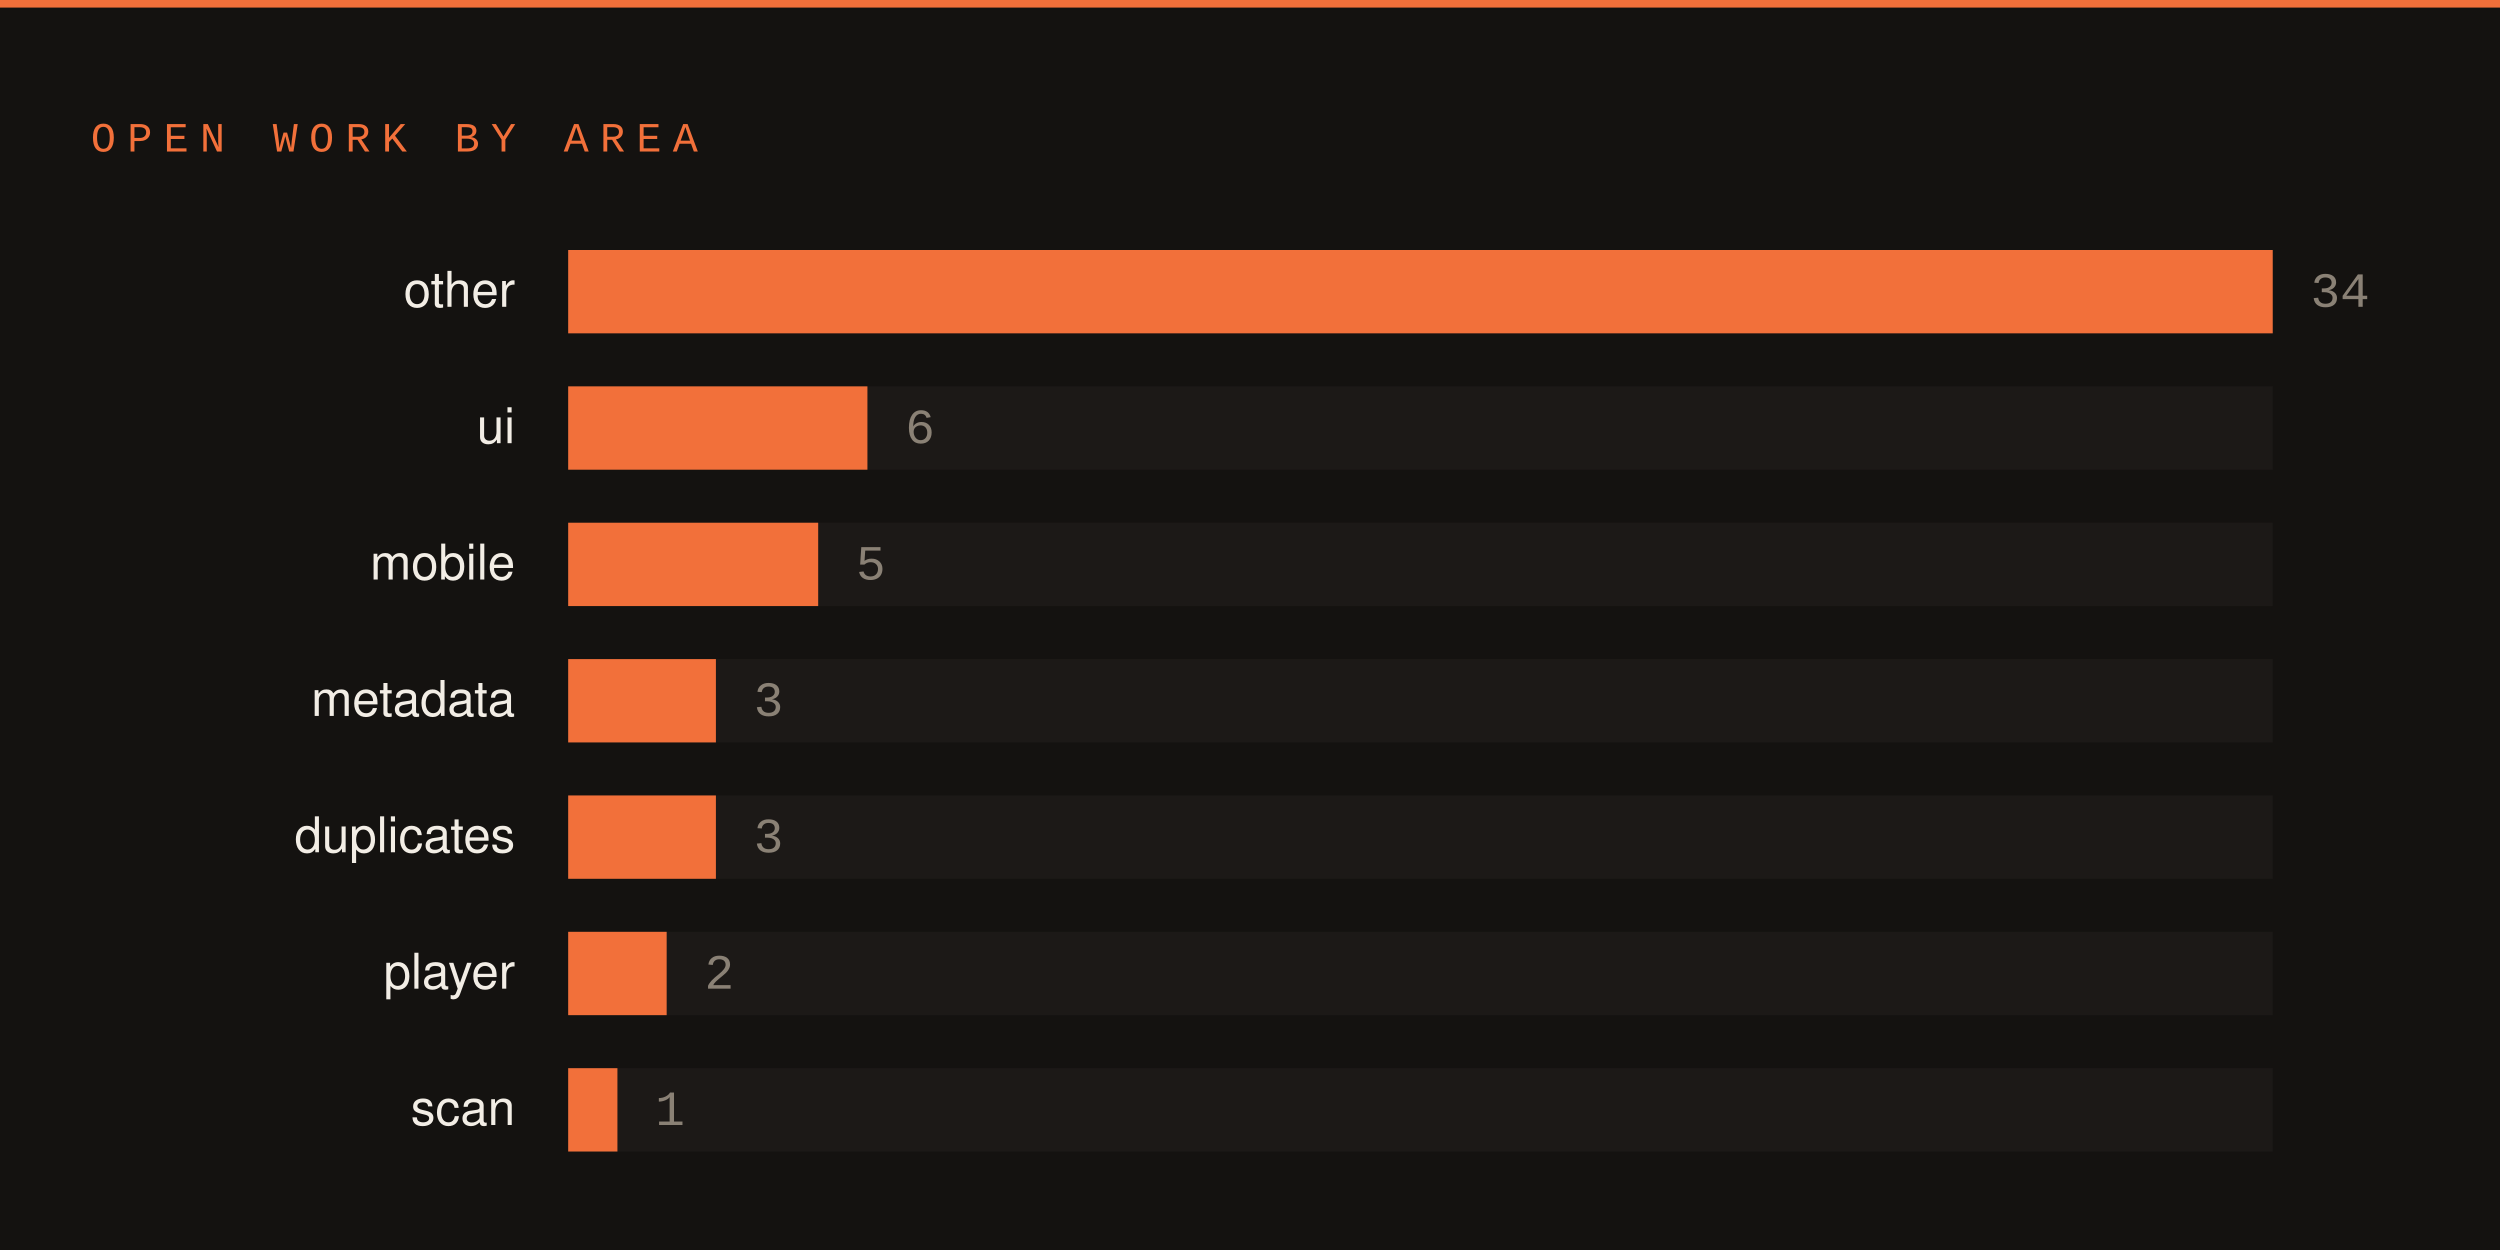
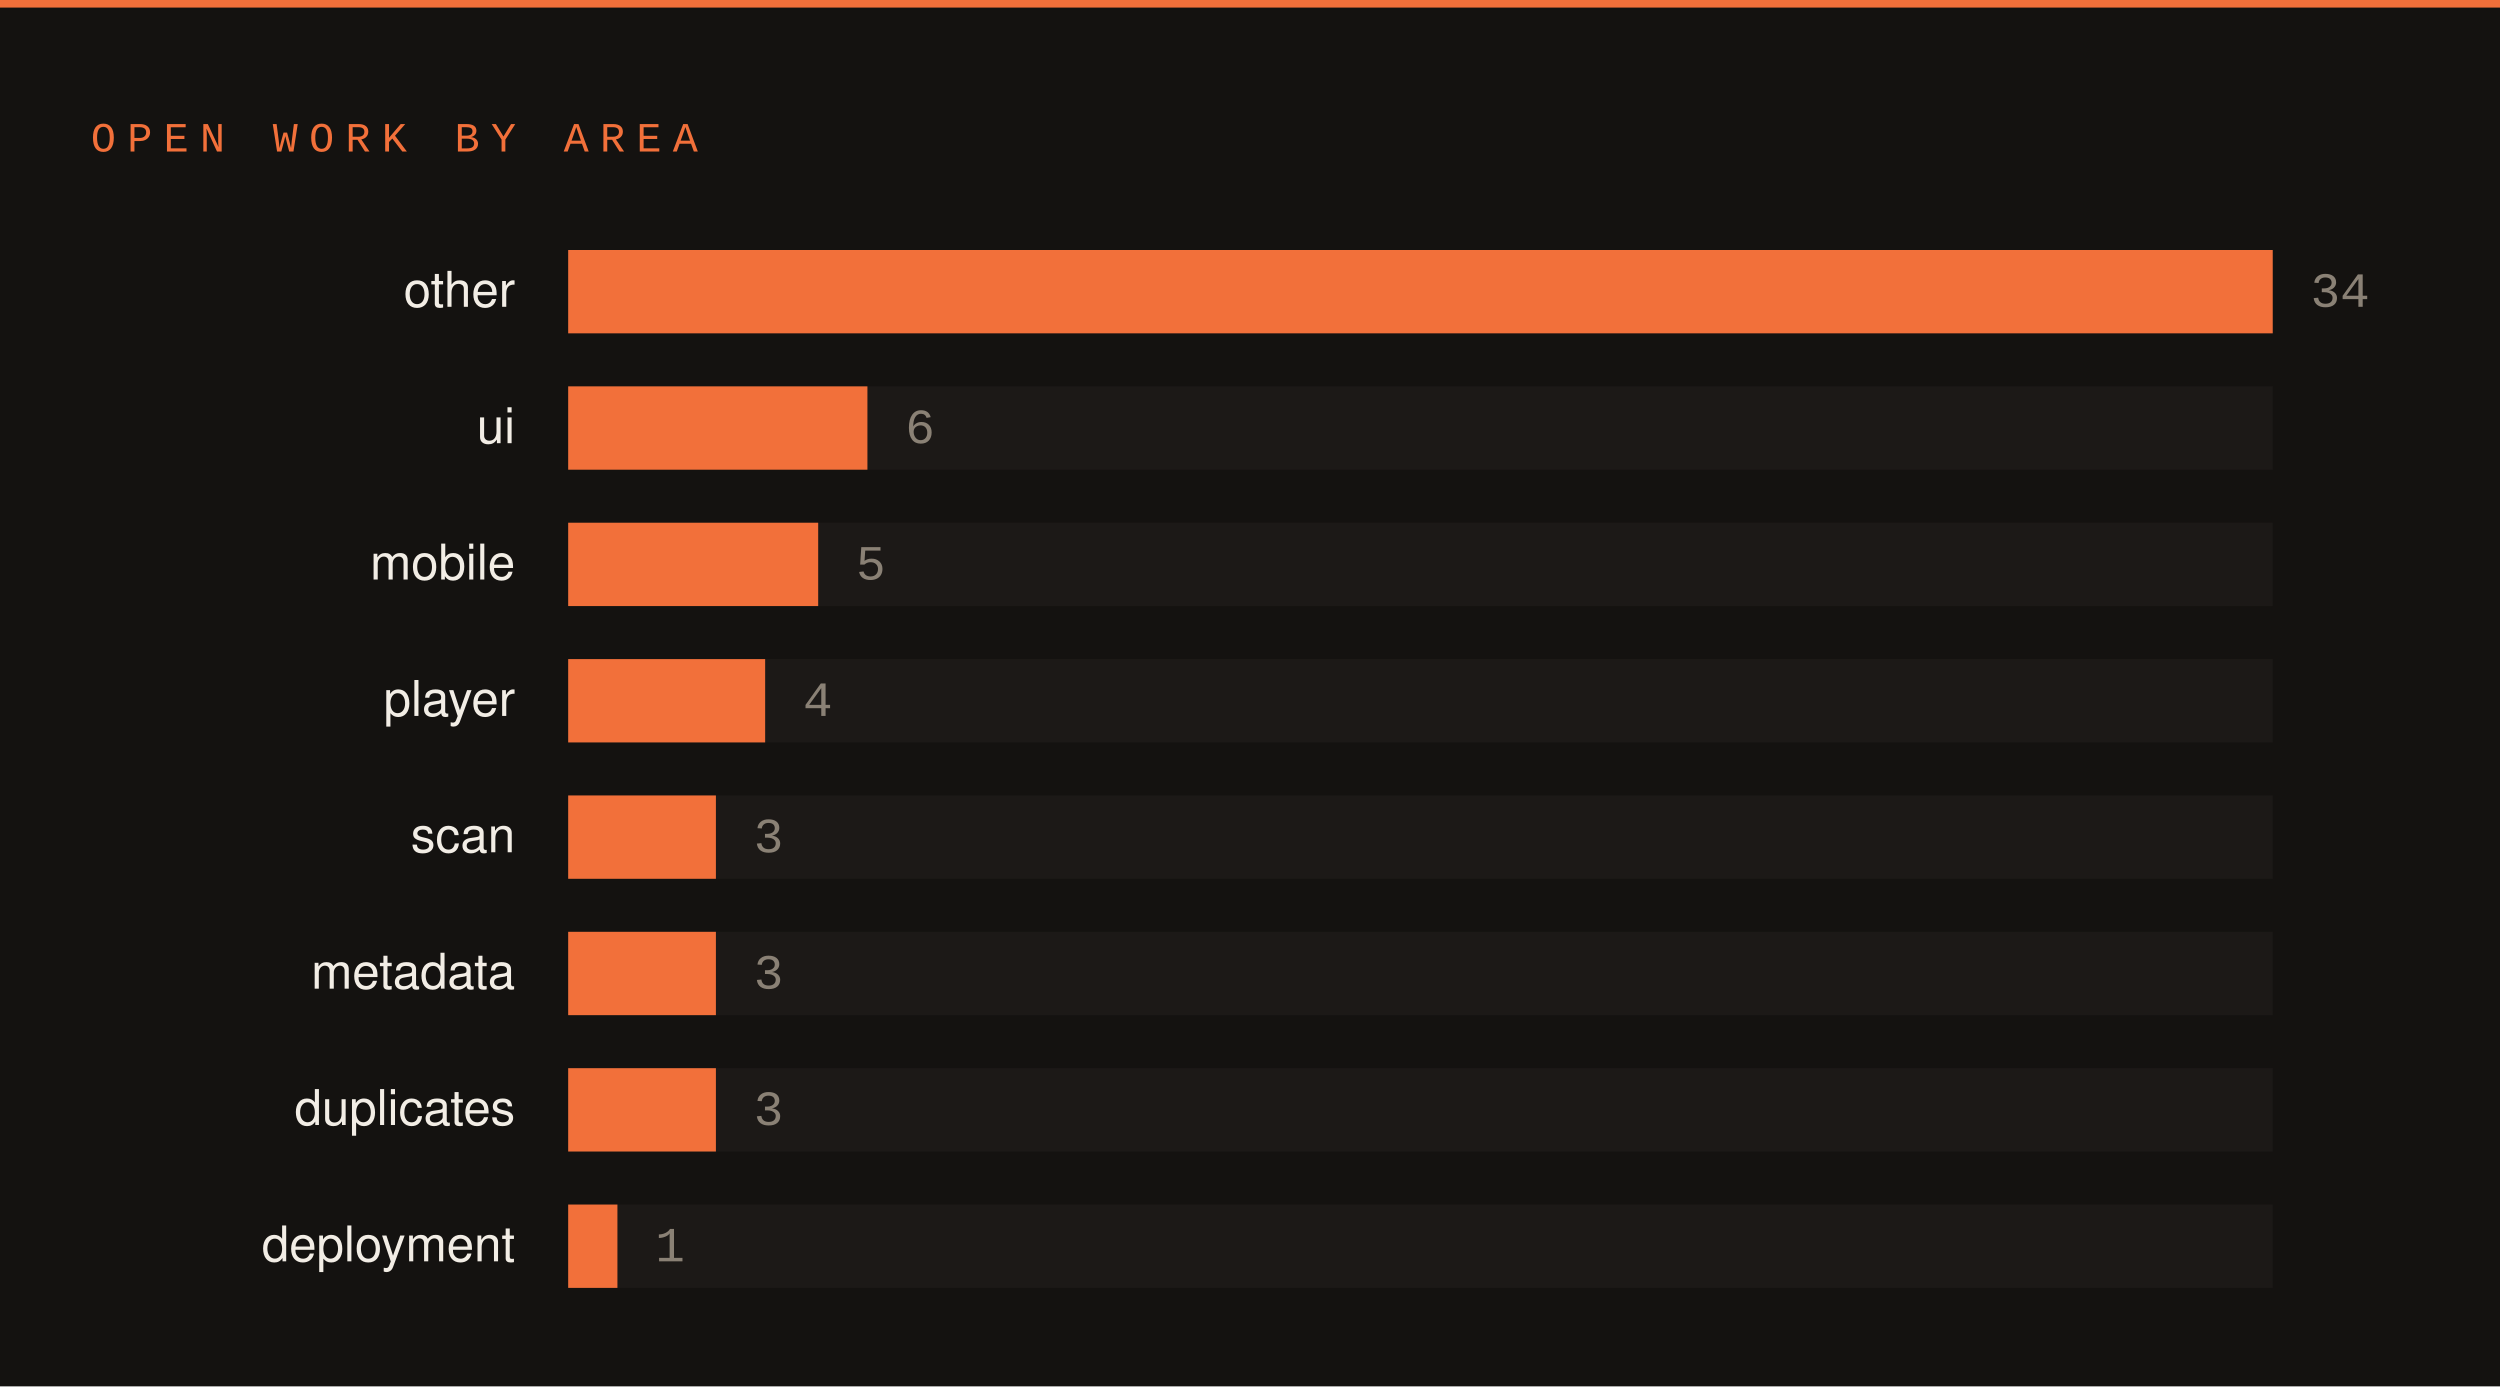
- <svg xmlns="http://www.w3.org/2000/svg" width="660" height="330" viewBox="0 0 660 330">
-   <rect width="660" height="330" fill="#141210" />
+ <svg xmlns="http://www.w3.org/2000/svg" width="660" height="366" viewBox="0 0 660 366">
+   <rect width="660" height="366" fill="#141210" />
  <rect x="0" y="0" width="660" height="2" fill="#f2703a" />
  <text x="24" y="40" font-family="SFMono-Regular,Consolas,Liberation Mono,monospace" font-size="11" letter-spacing="3" fill="#f2703a">OPEN WORK BY AREA</text>
  <text x="136" y="81" font-family="-apple-system,Segoe UI,Helvetica,Arial,sans-serif" font-size="13" fill="#f2ede5" text-anchor="end">other</text>
  <rect x="150" y="66" width="450" height="22" fill="#1c1917" />
  <rect x="150" y="66" width="450" height="22" fill="#f2703a" />
  <text x="610" y="81" font-family="SFMono-Regular,Consolas,Liberation Mono,monospace" font-size="13" fill="#8a8175">34</text>
  <text x="136" y="117" font-family="-apple-system,Segoe UI,Helvetica,Arial,sans-serif" font-size="13" fill="#f2ede5" text-anchor="end">ui</text>
  <rect x="150" y="102" width="450" height="22" fill="#1c1917" />
  <rect x="150" y="102" width="79" height="22" fill="#f2703a" />
  <text x="239" y="117" font-family="SFMono-Regular,Consolas,Liberation Mono,monospace" font-size="13" fill="#8a8175">6</text>
  <text x="136" y="153" font-family="-apple-system,Segoe UI,Helvetica,Arial,sans-serif" font-size="13" fill="#f2ede5" text-anchor="end">mobile</text>
  <rect x="150" y="138" width="450" height="22" fill="#1c1917" />
  <rect x="150" y="138" width="66" height="22" fill="#f2703a" />
  <text x="226" y="153" font-family="SFMono-Regular,Consolas,Liberation Mono,monospace" font-size="13" fill="#8a8175">5</text>
-   <text x="136" y="189" font-family="-apple-system,Segoe UI,Helvetica,Arial,sans-serif" font-size="13" fill="#f2ede5" text-anchor="end">metadata</text>
+   <text x="136" y="189" font-family="-apple-system,Segoe UI,Helvetica,Arial,sans-serif" font-size="13" fill="#f2ede5" text-anchor="end">player</text>
  <rect x="150" y="174" width="450" height="22" fill="#1c1917" />
-   <rect x="150" y="174" width="39" height="22" fill="#f2703a" />
-   <text x="199" y="189" font-family="SFMono-Regular,Consolas,Liberation Mono,monospace" font-size="13" fill="#8a8175">3</text>
-   <text x="136" y="225" font-family="-apple-system,Segoe UI,Helvetica,Arial,sans-serif" font-size="13" fill="#f2ede5" text-anchor="end">duplicates</text>
+   <rect x="150" y="174" width="52" height="22" fill="#f2703a" />
+   <text x="212" y="189" font-family="SFMono-Regular,Consolas,Liberation Mono,monospace" font-size="13" fill="#8a8175">4</text>
+   <text x="136" y="225" font-family="-apple-system,Segoe UI,Helvetica,Arial,sans-serif" font-size="13" fill="#f2ede5" text-anchor="end">scan</text>
  <rect x="150" y="210" width="450" height="22" fill="#1c1917" />
  <rect x="150" y="210" width="39" height="22" fill="#f2703a" />
  <text x="199" y="225" font-family="SFMono-Regular,Consolas,Liberation Mono,monospace" font-size="13" fill="#8a8175">3</text>
-   <text x="136" y="261" font-family="-apple-system,Segoe UI,Helvetica,Arial,sans-serif" font-size="13" fill="#f2ede5" text-anchor="end">player</text>
+   <text x="136" y="261" font-family="-apple-system,Segoe UI,Helvetica,Arial,sans-serif" font-size="13" fill="#f2ede5" text-anchor="end">metadata</text>
  <rect x="150" y="246" width="450" height="22" fill="#1c1917" />
-   <rect x="150" y="246" width="26" height="22" fill="#f2703a" />
-   <text x="186" y="261" font-family="SFMono-Regular,Consolas,Liberation Mono,monospace" font-size="13" fill="#8a8175">2</text>
-   <text x="136" y="297" font-family="-apple-system,Segoe UI,Helvetica,Arial,sans-serif" font-size="13" fill="#f2ede5" text-anchor="end">scan</text>
+   <rect x="150" y="246" width="39" height="22" fill="#f2703a" />
+   <text x="199" y="261" font-family="SFMono-Regular,Consolas,Liberation Mono,monospace" font-size="13" fill="#8a8175">3</text>
+   <text x="136" y="297" font-family="-apple-system,Segoe UI,Helvetica,Arial,sans-serif" font-size="13" fill="#f2ede5" text-anchor="end">duplicates</text>
  <rect x="150" y="282" width="450" height="22" fill="#1c1917" />
-   <rect x="150" y="282" width="13" height="22" fill="#f2703a" />
-   <text x="173" y="297" font-family="SFMono-Regular,Consolas,Liberation Mono,monospace" font-size="13" fill="#8a8175">1</text>
+   <rect x="150" y="282" width="39" height="22" fill="#f2703a" />
+   <text x="199" y="297" font-family="SFMono-Regular,Consolas,Liberation Mono,monospace" font-size="13" fill="#8a8175">3</text>
+   <text x="136" y="333" font-family="-apple-system,Segoe UI,Helvetica,Arial,sans-serif" font-size="13" fill="#f2ede5" text-anchor="end">deployment</text>
+   <rect x="150" y="318" width="450" height="22" fill="#1c1917" />
+   <rect x="150" y="318" width="13" height="22" fill="#f2703a" />
+   <text x="173" y="333" font-family="SFMono-Regular,Consolas,Liberation Mono,monospace" font-size="13" fill="#8a8175">1</text>
</svg>
